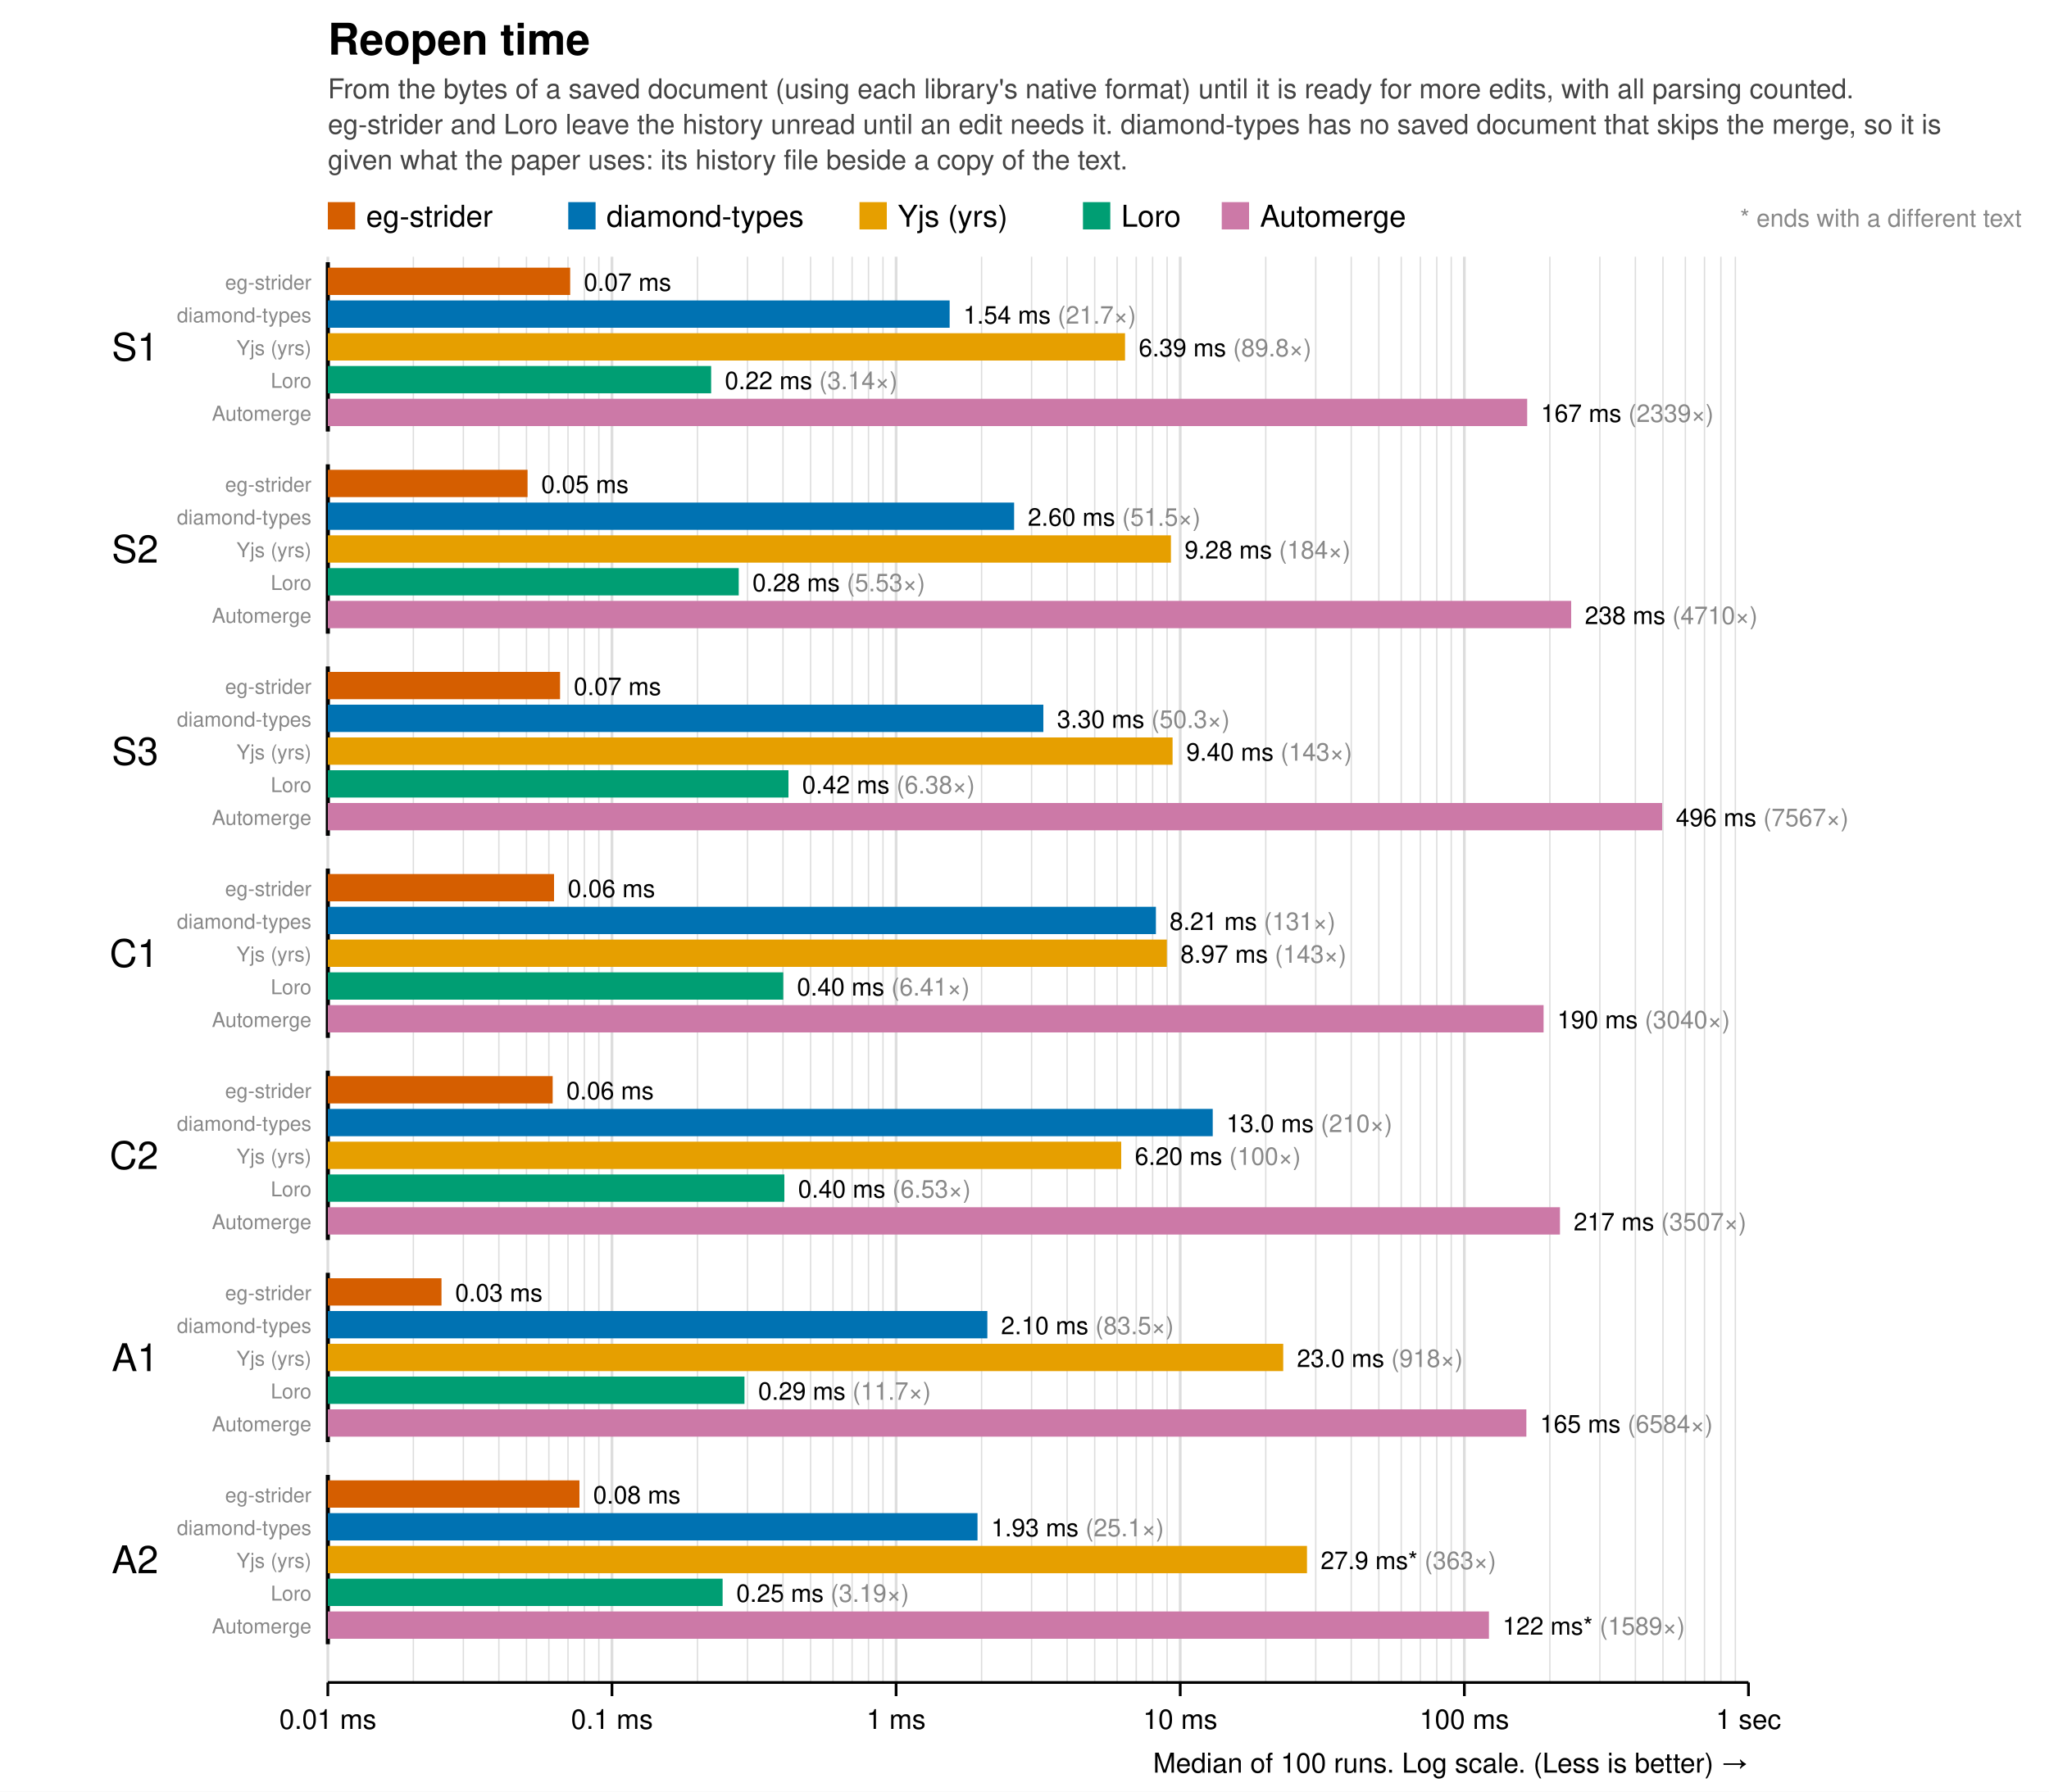
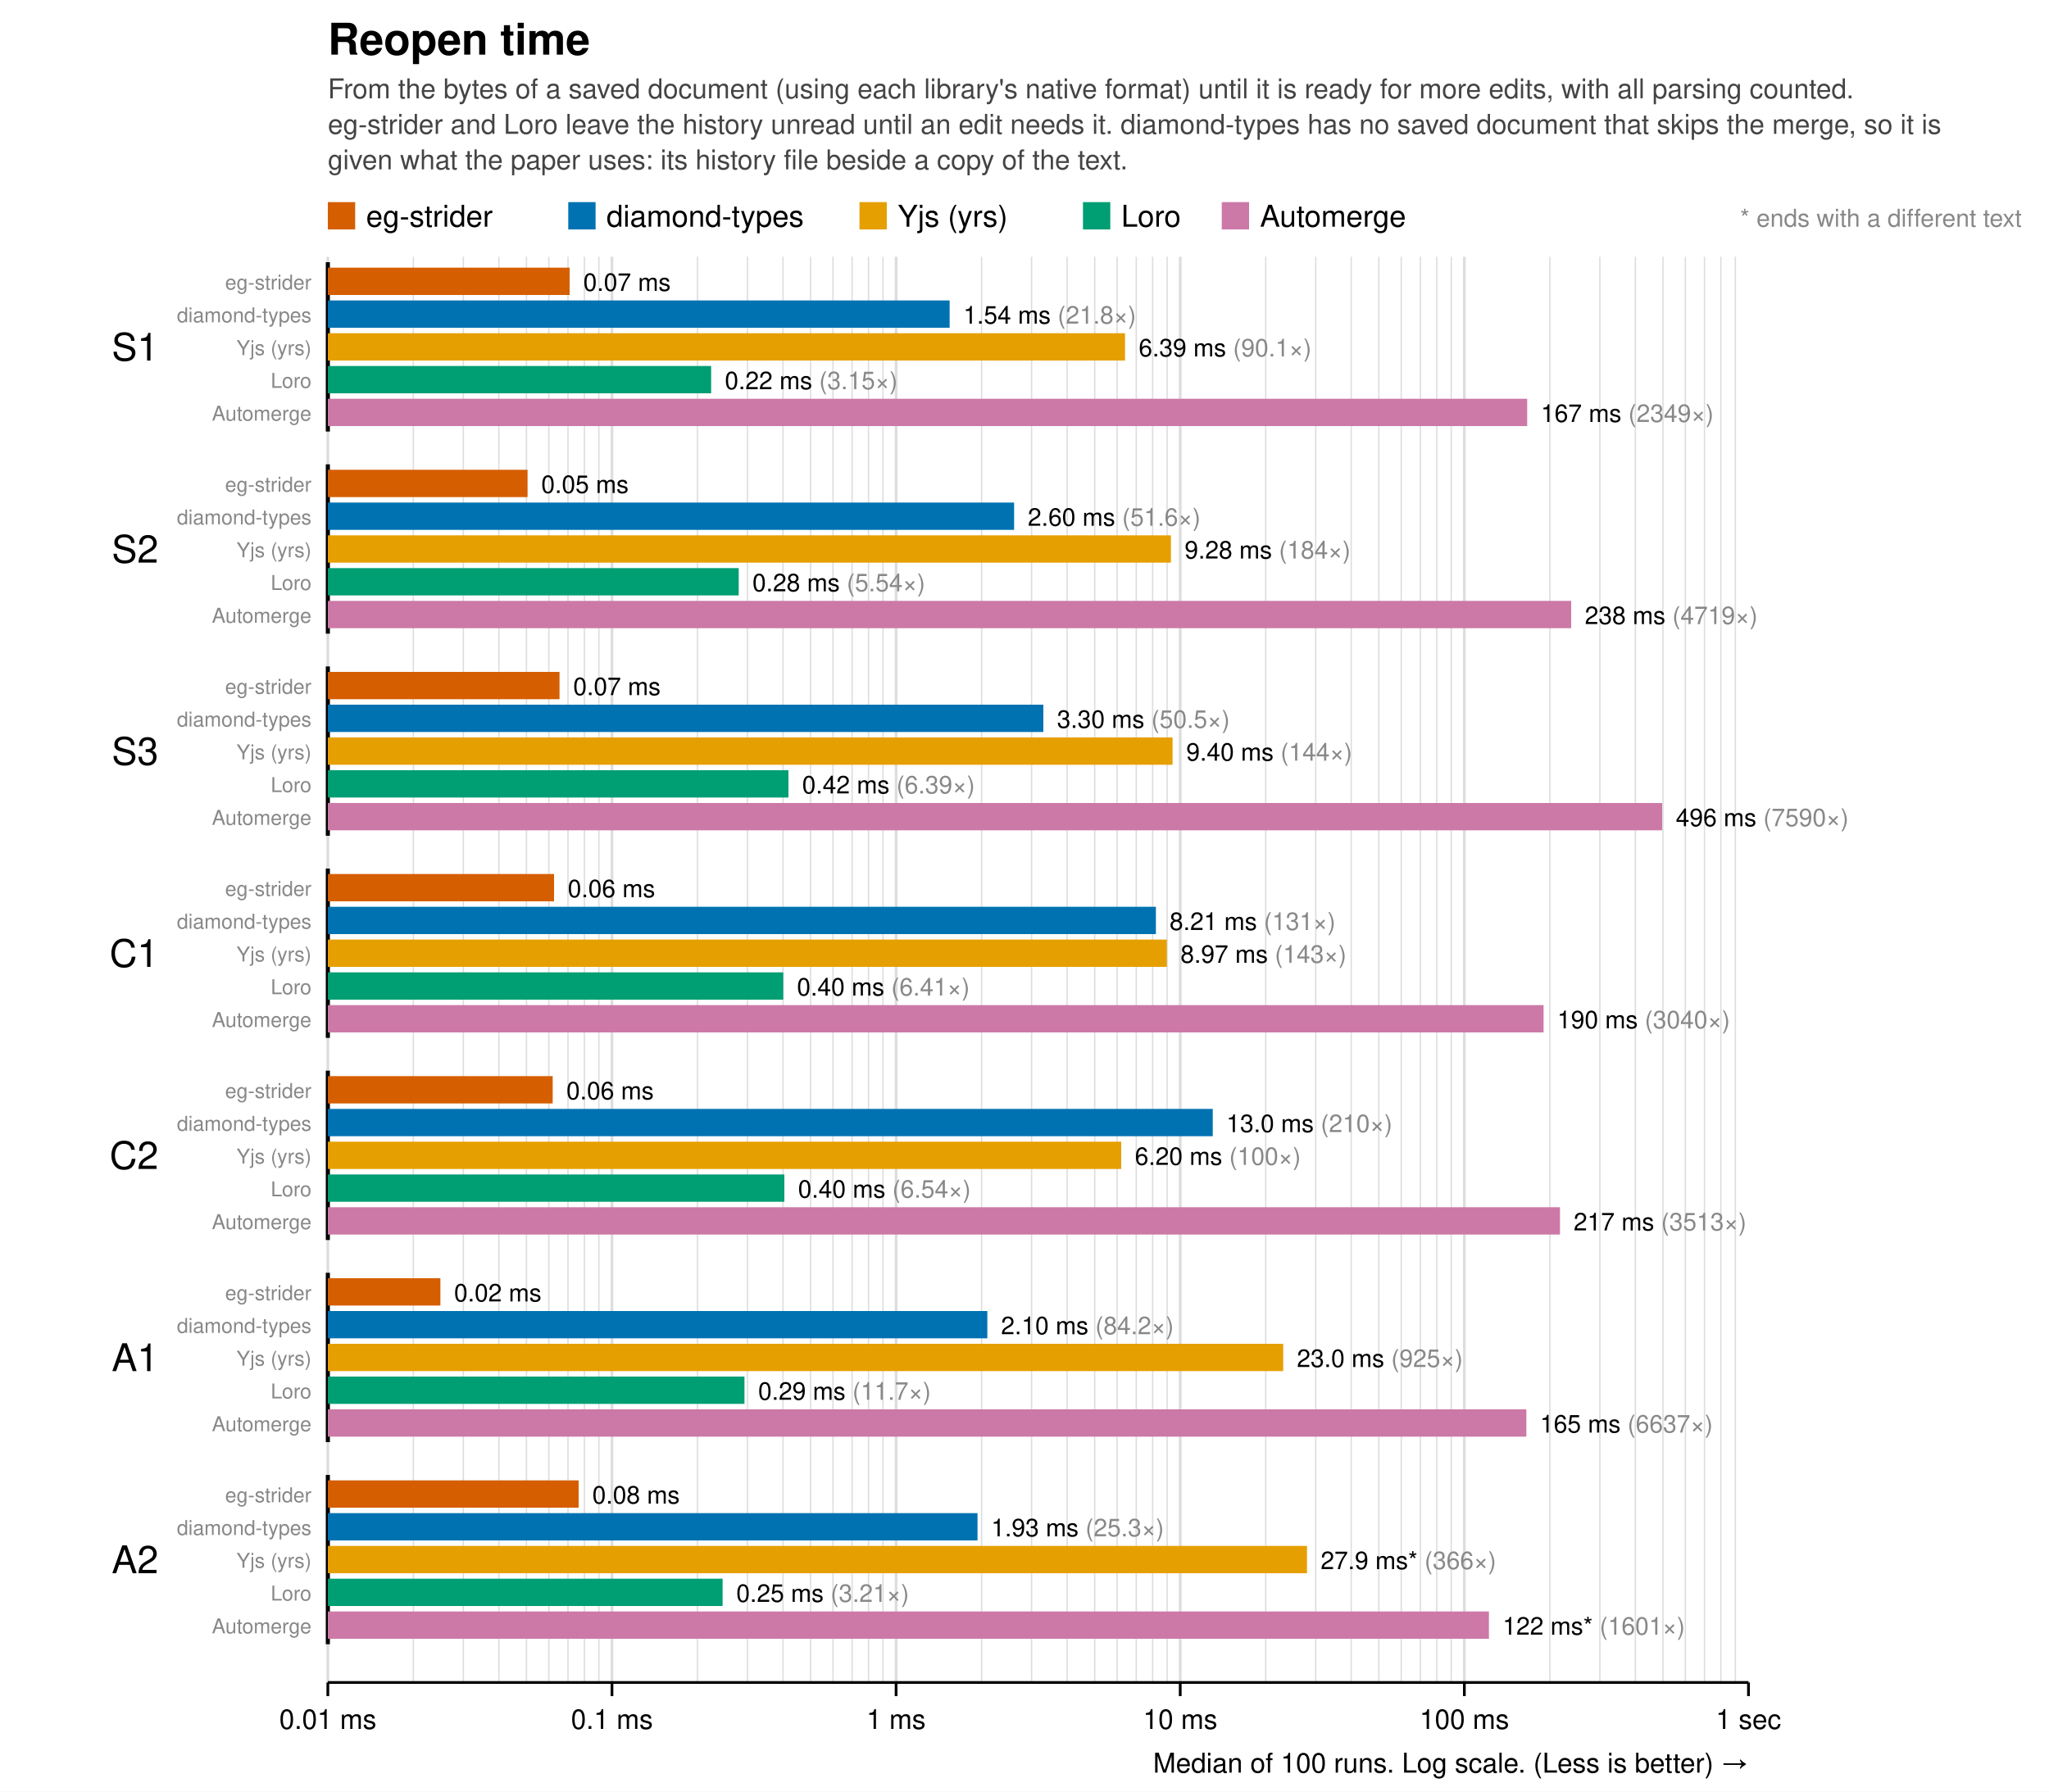
<svg xmlns="http://www.w3.org/2000/svg" viewBox="0 0 750 656" font-family="Helvetica, Arial, sans-serif">
  <rect width="750" height="656" fill="white" />
  <text x="120" y="20" font-size="16" font-weight="bold">Reopen time</text>
  <text x="120" y="36" font-size="10" fill="#444">From the bytes of a saved document (using each library's native format) until it is ready for more edits, with all parsing counted.</text>
  <text x="120" y="49" font-size="10" fill="#444">eg-strider and Loro leave the history unread until an edit needs it. diamond-types has no saved document that skips the merge, so it is</text>
  <text x="120" y="62" font-size="10" fill="#444">given what the paper uses: its history file beside a copy of the text.</text>
  <rect x="120" y="74" width="10" height="10" fill="#d55e00" />
  <text x="134" y="83" font-size="11">eg-strider</text>
  <rect x="208.0" y="74" width="10" height="10" fill="#0072b2" />
  <text x="222.0" y="83" font-size="11">diamond-types</text>
  <rect x="314.6" y="74" width="10" height="10" fill="#e69f00" />
  <text x="328.6" y="83" font-size="11">Yjs (yrs)</text>
  <rect x="396.4" y="74" width="10" height="10" fill="#009e73" />
  <text x="410.4" y="83" font-size="11">Loro</text>
  <rect x="447.2" y="74" width="10" height="10" fill="#cc79a7" />
  <text x="461.2" y="83" font-size="11">Automerge</text>
  <text x="740" y="83" font-size="9" fill="#888" text-anchor="end">* ends with a different text</text>
  <line x1="120.0" y1="94" x2="120.0" y2="616" stroke="#ddd" stroke-width="1" />
  <line x1="151.3" y1="94" x2="151.3" y2="616" stroke="#ddd" stroke-width="0.5" />
  <line x1="169.6" y1="94" x2="169.6" y2="616" stroke="#ddd" stroke-width="0.5" />
  <line x1="182.6" y1="94" x2="182.6" y2="616" stroke="#ddd" stroke-width="0.5" />
  <line x1="192.7" y1="94" x2="192.7" y2="616" stroke="#ddd" stroke-width="0.5" />
  <line x1="200.9" y1="94" x2="200.9" y2="616" stroke="#ddd" stroke-width="0.5" />
  <line x1="207.9" y1="94" x2="207.9" y2="616" stroke="#ddd" stroke-width="0.5" />
  <line x1="213.9" y1="94" x2="213.9" y2="616" stroke="#ddd" stroke-width="0.5" />
  <line x1="219.2" y1="94" x2="219.2" y2="616" stroke="#ddd" stroke-width="0.5" />
  <line x1="224.0" y1="94" x2="224.0" y2="616" stroke="#ddd" stroke-width="1" />
  <line x1="255.3" y1="94" x2="255.3" y2="616" stroke="#ddd" stroke-width="0.5" />
  <line x1="273.6" y1="94" x2="273.6" y2="616" stroke="#ddd" stroke-width="0.5" />
  <line x1="286.6" y1="94" x2="286.6" y2="616" stroke="#ddd" stroke-width="0.5" />
  <line x1="296.7" y1="94" x2="296.7" y2="616" stroke="#ddd" stroke-width="0.5" />
  <line x1="304.9" y1="94" x2="304.9" y2="616" stroke="#ddd" stroke-width="0.5" />
  <line x1="311.9" y1="94" x2="311.9" y2="616" stroke="#ddd" stroke-width="0.5" />
  <line x1="317.9" y1="94" x2="317.9" y2="616" stroke="#ddd" stroke-width="0.5" />
  <line x1="323.2" y1="94" x2="323.2" y2="616" stroke="#ddd" stroke-width="0.5" />
  <line x1="328.0" y1="94" x2="328.0" y2="616" stroke="#ddd" stroke-width="1" />
  <line x1="359.3" y1="94" x2="359.3" y2="616" stroke="#ddd" stroke-width="0.5" />
  <line x1="377.6" y1="94" x2="377.6" y2="616" stroke="#ddd" stroke-width="0.5" />
  <line x1="390.6" y1="94" x2="390.6" y2="616" stroke="#ddd" stroke-width="0.5" />
  <line x1="400.7" y1="94" x2="400.7" y2="616" stroke="#ddd" stroke-width="0.5" />
  <line x1="408.9" y1="94" x2="408.9" y2="616" stroke="#ddd" stroke-width="0.5" />
  <line x1="415.9" y1="94" x2="415.9" y2="616" stroke="#ddd" stroke-width="0.5" />
  <line x1="421.9" y1="94" x2="421.9" y2="616" stroke="#ddd" stroke-width="0.5" />
  <line x1="427.2" y1="94" x2="427.2" y2="616" stroke="#ddd" stroke-width="0.5" />
  <line x1="432.0" y1="94" x2="432.0" y2="616" stroke="#ddd" stroke-width="1" />
  <line x1="463.3" y1="94" x2="463.3" y2="616" stroke="#ddd" stroke-width="0.5" />
  <line x1="481.6" y1="94" x2="481.6" y2="616" stroke="#ddd" stroke-width="0.5" />
  <line x1="494.6" y1="94" x2="494.6" y2="616" stroke="#ddd" stroke-width="0.5" />
  <line x1="504.7" y1="94" x2="504.7" y2="616" stroke="#ddd" stroke-width="0.5" />
  <line x1="512.9" y1="94" x2="512.9" y2="616" stroke="#ddd" stroke-width="0.5" />
  <line x1="519.9" y1="94" x2="519.9" y2="616" stroke="#ddd" stroke-width="0.5" />
  <line x1="525.9" y1="94" x2="525.9" y2="616" stroke="#ddd" stroke-width="0.5" />
  <line x1="531.2" y1="94" x2="531.2" y2="616" stroke="#ddd" stroke-width="0.5" />
  <line x1="536.0" y1="94" x2="536.0" y2="616" stroke="#ddd" stroke-width="1" />
  <line x1="567.3" y1="94" x2="567.3" y2="616" stroke="#ddd" stroke-width="0.5" />
  <line x1="585.6" y1="94" x2="585.6" y2="616" stroke="#ddd" stroke-width="0.5" />
  <line x1="598.6" y1="94" x2="598.6" y2="616" stroke="#ddd" stroke-width="0.5" />
  <line x1="608.7" y1="94" x2="608.7" y2="616" stroke="#ddd" stroke-width="0.5" />
  <line x1="616.9" y1="94" x2="616.9" y2="616" stroke="#ddd" stroke-width="0.5" />
  <line x1="623.9" y1="94" x2="623.9" y2="616" stroke="#ddd" stroke-width="0.5" />
  <line x1="629.9" y1="94" x2="629.9" y2="616" stroke="#ddd" stroke-width="0.5" />
  <line x1="635.2" y1="94" x2="635.2" y2="616" stroke="#ddd" stroke-width="0.5" />
  <line x1="120.0" y1="616" x2="120.0" y2="621" stroke="black" />
  <text x="120.0" y="633" font-size="10" text-anchor="middle">0.01 ms</text>
  <line x1="224.0" y1="616" x2="224.0" y2="621" stroke="black" />
  <text x="224.0" y="633" font-size="10" text-anchor="middle">0.1 ms</text>
  <line x1="328.0" y1="616" x2="328.0" y2="621" stroke="black" />
  <text x="328.0" y="633" font-size="10" text-anchor="middle">1 ms</text>
  <line x1="432.0" y1="616" x2="432.0" y2="621" stroke="black" />
  <text x="432.0" y="633" font-size="10" text-anchor="middle">10 ms</text>
  <line x1="536.0" y1="616" x2="536.0" y2="621" stroke="black" />
  <text x="536.0" y="633" font-size="10" text-anchor="middle">100 ms</text>
  <line x1="640.0" y1="616" x2="640.0" y2="621" stroke="black" />
  <text x="640.0" y="633" font-size="10" text-anchor="middle">1 sec</text>
  <line x1="120" y1="616" x2="640" y2="616" stroke="black" />
  <text x="640" y="649" font-size="10" text-anchor="end">Median of 100 runs. Log scale. (Less is better) →</text>
  <text x="58" y="132.0" font-size="14" text-anchor="end">S1</text>
  <line x1="120" y1="96" x2="120" y2="158" stroke="black" stroke-width="1.5" />
  <text x="114" y="106" font-size="7.5" fill="#888" text-anchor="end">eg-strider</text>
-   <rect x="120" y="98" width="88.7" height="10" fill="#d55e00" />
-   <text x="213.7" y="106.5" font-size="9">0.07 ms</text>
+   <rect x="120" y="98" width="88.5" height="10" fill="#d55e00" />
+   <text x="213.5" y="106.5" font-size="9">0.07 ms</text>
  <text x="114" y="118" font-size="7.5" fill="#888" text-anchor="end">diamond-types</text>
  <rect x="120" y="110" width="227.6" height="10" fill="#0072b2" />
-   <text x="352.6" y="118.5" font-size="9">1.54 ms <tspan fill="#888">(21.7×)</tspan>
+   <text x="352.6" y="118.5" font-size="9">1.54 ms <tspan fill="#888">(21.8×)</tspan>
  </text>
  <text x="114" y="130" font-size="7.5" fill="#888" text-anchor="end">Yjs (yrs)</text>
  <rect x="120" y="122" width="291.8" height="10" fill="#e69f00" />
-   <text x="416.8" y="130.5" font-size="9">6.39 ms <tspan fill="#888">(89.8×)</tspan>
+   <text x="416.8" y="130.5" font-size="9">6.39 ms <tspan fill="#888">(90.1×)</tspan>
  </text>
  <text x="114" y="142" font-size="7.5" fill="#888" text-anchor="end">Loro</text>
  <rect x="120" y="134" width="140.3" height="10" fill="#009e73" />
-   <text x="265.3" y="142.5" font-size="9">0.22 ms <tspan fill="#888">(3.14×)</tspan>
+   <text x="265.3" y="142.5" font-size="9">0.22 ms <tspan fill="#888">(3.15×)</tspan>
  </text>
  <text x="114" y="154" font-size="7.5" fill="#888" text-anchor="end">Automerge</text>
  <rect x="120" y="146" width="439.0" height="10" fill="#cc79a7" />
-   <text x="564.0" y="154.5" font-size="9">167 ms <tspan fill="#888">(2339×)</tspan>
+   <text x="564.0" y="154.5" font-size="9">167 ms <tspan fill="#888">(2349×)</tspan>
  </text>
  <text x="58" y="206.0" font-size="14" text-anchor="end">S2</text>
  <line x1="120" y1="170" x2="120" y2="232" stroke="black" stroke-width="1.5" />
  <text x="114" y="180" font-size="7.5" fill="#888" text-anchor="end">eg-strider</text>
  <rect x="120" y="172" width="73.1" height="10" fill="#d55e00" />
  <text x="198.1" y="180.5" font-size="9">0.05 ms</text>
  <text x="114" y="192" font-size="7.5" fill="#888" text-anchor="end">diamond-types</text>
  <rect x="120" y="184" width="251.2" height="10" fill="#0072b2" />
-   <text x="376.2" y="192.5" font-size="9">2.60 ms <tspan fill="#888">(51.5×)</tspan>
+   <text x="376.2" y="192.5" font-size="9">2.60 ms <tspan fill="#888">(51.6×)</tspan>
  </text>
  <text x="114" y="204" font-size="7.5" fill="#888" text-anchor="end">Yjs (yrs)</text>
  <rect x="120" y="196" width="308.6" height="10" fill="#e69f00" />
  <text x="433.6" y="204.5" font-size="9">9.28 ms <tspan fill="#888">(184×)</tspan>
  </text>
  <text x="114" y="216" font-size="7.5" fill="#888" text-anchor="end">Loro</text>
  <rect x="120" y="208" width="150.4" height="10" fill="#009e73" />
-   <text x="275.4" y="216.5" font-size="9">0.28 ms <tspan fill="#888">(5.53×)</tspan>
+   <text x="275.4" y="216.5" font-size="9">0.28 ms <tspan fill="#888">(5.54×)</tspan>
  </text>
  <text x="114" y="228" font-size="7.5" fill="#888" text-anchor="end">Automerge</text>
  <rect x="120" y="220" width="455.1" height="10" fill="#cc79a7" />
-   <text x="580.1" y="228.5" font-size="9">238 ms <tspan fill="#888">(4710×)</tspan>
+   <text x="580.1" y="228.5" font-size="9">238 ms <tspan fill="#888">(4719×)</tspan>
  </text>
  <text x="58" y="280.0" font-size="14" text-anchor="end">S3</text>
  <line x1="120" y1="244" x2="120" y2="306" stroke="black" stroke-width="1.5" />
  <text x="114" y="254" font-size="7.5" fill="#888" text-anchor="end">eg-strider</text>
-   <rect x="120" y="246" width="85.0" height="10" fill="#d55e00" />
-   <text x="210.0" y="254.5" font-size="9">0.07 ms</text>
+   <rect x="120" y="246" width="84.8" height="10" fill="#d55e00" />
+   <text x="209.8" y="254.5" font-size="9">0.07 ms</text>
  <text x="114" y="266" font-size="7.5" fill="#888" text-anchor="end">diamond-types</text>
  <rect x="120" y="258" width="261.9" height="10" fill="#0072b2" />
-   <text x="386.9" y="266.5" font-size="9">3.30 ms <tspan fill="#888">(50.3×)</tspan>
+   <text x="386.9" y="266.5" font-size="9">3.30 ms <tspan fill="#888">(50.5×)</tspan>
  </text>
  <text x="114" y="278" font-size="7.5" fill="#888" text-anchor="end">Yjs (yrs)</text>
  <rect x="120" y="270" width="309.2" height="10" fill="#e69f00" />
-   <text x="434.2" y="278.5" font-size="9">9.40 ms <tspan fill="#888">(143×)</tspan>
+   <text x="434.2" y="278.5" font-size="9">9.40 ms <tspan fill="#888">(144×)</tspan>
  </text>
  <text x="114" y="290" font-size="7.5" fill="#888" text-anchor="end">Loro</text>
  <rect x="120" y="282" width="168.6" height="10" fill="#009e73" />
-   <text x="293.6" y="290.5" font-size="9">0.42 ms <tspan fill="#888">(6.38×)</tspan>
+   <text x="293.6" y="290.5" font-size="9">0.42 ms <tspan fill="#888">(6.39×)</tspan>
  </text>
  <text x="114" y="302" font-size="7.5" fill="#888" text-anchor="end">Automerge</text>
  <rect x="120" y="294" width="488.4" height="10" fill="#cc79a7" />
-   <text x="613.4" y="302.5" font-size="9">496 ms <tspan fill="#888">(7567×)</tspan>
+   <text x="613.4" y="302.5" font-size="9">496 ms <tspan fill="#888">(7590×)</tspan>
  </text>
  <text x="58" y="354.0" font-size="14" text-anchor="end">C1</text>
  <line x1="120" y1="318" x2="120" y2="380" stroke="black" stroke-width="1.5" />
  <text x="114" y="328" font-size="7.5" fill="#888" text-anchor="end">eg-strider</text>
  <rect x="120" y="320" width="82.8" height="10" fill="#d55e00" />
  <text x="207.8" y="328.5" font-size="9">0.06 ms</text>
  <text x="114" y="340" font-size="7.5" fill="#888" text-anchor="end">diamond-types</text>
  <rect x="120" y="332" width="303.1" height="10" fill="#0072b2" />
  <text x="428.1" y="340.5" font-size="9">8.21 ms <tspan fill="#888">(131×)</tspan>
  </text>
  <text x="114" y="352" font-size="7.5" fill="#888" text-anchor="end">Yjs (yrs)</text>
  <rect x="120" y="344" width="307.1" height="10" fill="#e69f00" />
  <text x="432.1" y="352.5" font-size="9">8.97 ms <tspan fill="#888">(143×)</tspan>
  </text>
  <text x="114" y="364" font-size="7.5" fill="#888" text-anchor="end">Loro</text>
  <rect x="120" y="356" width="166.7" height="10" fill="#009e73" />
  <text x="291.7" y="364.5" font-size="9">0.40 ms <tspan fill="#888">(6.41×)</tspan>
  </text>
  <text x="114" y="376" font-size="7.5" fill="#888" text-anchor="end">Automerge</text>
  <rect x="120" y="368" width="445.0" height="10" fill="#cc79a7" />
  <text x="570.0" y="376.5" font-size="9">190 ms <tspan fill="#888">(3040×)</tspan>
  </text>
  <text x="58" y="428.0" font-size="14" text-anchor="end">C2</text>
  <line x1="120" y1="392" x2="120" y2="454" stroke="black" stroke-width="1.5" />
  <text x="114" y="402" font-size="7.5" fill="#888" text-anchor="end">eg-strider</text>
  <rect x="120" y="394" width="82.3" height="10" fill="#d55e00" />
  <text x="207.3" y="402.5" font-size="9">0.06 ms</text>
  <text x="114" y="414" font-size="7.5" fill="#888" text-anchor="end">diamond-types</text>
  <rect x="120" y="406" width="323.9" height="10" fill="#0072b2" />
  <text x="448.9" y="414.5" font-size="9">13.0 ms <tspan fill="#888">(210×)</tspan>
  </text>
  <text x="114" y="426" font-size="7.5" fill="#888" text-anchor="end">Yjs (yrs)</text>
  <rect x="120" y="418" width="290.4" height="10" fill="#e69f00" />
  <text x="415.4" y="426.5" font-size="9">6.20 ms <tspan fill="#888">(100×)</tspan>
  </text>
  <text x="114" y="438" font-size="7.5" fill="#888" text-anchor="end">Loro</text>
  <rect x="120" y="430" width="167.1" height="10" fill="#009e73" />
-   <text x="292.1" y="438.5" font-size="9">0.40 ms <tspan fill="#888">(6.53×)</tspan>
+   <text x="292.1" y="438.5" font-size="9">0.40 ms <tspan fill="#888">(6.54×)</tspan>
  </text>
  <text x="114" y="450" font-size="7.5" fill="#888" text-anchor="end">Automerge</text>
  <rect x="120" y="442" width="451.0" height="10" fill="#cc79a7" />
-   <text x="576.0" y="450.5" font-size="9">217 ms <tspan fill="#888">(3507×)</tspan>
+   <text x="576.0" y="450.5" font-size="9">217 ms <tspan fill="#888">(3513×)</tspan>
  </text>
  <text x="58" y="502.0" font-size="14" text-anchor="end">A1</text>
  <line x1="120" y1="466" x2="120" y2="528" stroke="black" stroke-width="1.5" />
  <text x="114" y="476" font-size="7.5" fill="#888" text-anchor="end">eg-strider</text>
-   <rect x="120" y="468" width="41.6" height="10" fill="#d55e00" />
-   <text x="166.6" y="476.5" font-size="9">0.03 ms</text>
+   <rect x="120" y="468" width="41.2" height="10" fill="#d55e00" />
+   <text x="166.2" y="476.5" font-size="9">0.02 ms</text>
  <text x="114" y="488" font-size="7.5" fill="#888" text-anchor="end">diamond-types</text>
  <rect x="120" y="480" width="241.4" height="10" fill="#0072b2" />
-   <text x="366.4" y="488.5" font-size="9">2.10 ms <tspan fill="#888">(83.5×)</tspan>
+   <text x="366.4" y="488.5" font-size="9">2.10 ms <tspan fill="#888">(84.2×)</tspan>
  </text>
  <text x="114" y="500" font-size="7.5" fill="#888" text-anchor="end">Yjs (yrs)</text>
  <rect x="120" y="492" width="349.7" height="10" fill="#e69f00" />
-   <text x="474.7" y="500.5" font-size="9">23.0 ms <tspan fill="#888">(918×)</tspan>
+   <text x="474.7" y="500.5" font-size="9">23.0 ms <tspan fill="#888">(925×)</tspan>
  </text>
  <text x="114" y="512" font-size="7.5" fill="#888" text-anchor="end">Loro</text>
  <rect x="120" y="504" width="152.5" height="10" fill="#009e73" />
  <text x="277.5" y="512.5" font-size="9">0.29 ms <tspan fill="#888">(11.7×)</tspan>
  </text>
  <text x="114" y="524" font-size="7.5" fill="#888" text-anchor="end">Automerge</text>
  <rect x="120" y="516" width="438.7" height="10" fill="#cc79a7" />
-   <text x="563.7" y="524.5" font-size="9">165 ms <tspan fill="#888">(6584×)</tspan>
+   <text x="563.7" y="524.5" font-size="9">165 ms <tspan fill="#888">(6637×)</tspan>
  </text>
  <text x="58" y="576.0" font-size="14" text-anchor="end">A2</text>
  <line x1="120" y1="540" x2="120" y2="602" stroke="black" stroke-width="1.5" />
  <text x="114" y="550" font-size="7.5" fill="#888" text-anchor="end">eg-strider</text>
-   <rect x="120" y="542" width="92.1" height="10" fill="#d55e00" />
-   <text x="217.1" y="550.5" font-size="9">0.08 ms</text>
+   <rect x="120" y="542" width="91.8" height="10" fill="#d55e00" />
+   <text x="216.8" y="550.5" font-size="9">0.08 ms</text>
  <text x="114" y="562" font-size="7.5" fill="#888" text-anchor="end">diamond-types</text>
  <rect x="120" y="554" width="237.8" height="10" fill="#0072b2" />
-   <text x="362.8" y="562.5" font-size="9">1.93 ms <tspan fill="#888">(25.1×)</tspan>
+   <text x="362.8" y="562.5" font-size="9">1.93 ms <tspan fill="#888">(25.3×)</tspan>
  </text>
  <text x="114" y="574" font-size="7.5" fill="#888" text-anchor="end">Yjs (yrs)</text>
  <rect x="120" y="566" width="358.4" height="10" fill="#e69f00" />
-   <text x="483.4" y="574.5" font-size="9">27.9 ms* <tspan fill="#888">(363×)</tspan>
+   <text x="483.4" y="574.5" font-size="9">27.9 ms* <tspan fill="#888">(366×)</tspan>
  </text>
  <text x="114" y="586" font-size="7.5" fill="#888" text-anchor="end">Loro</text>
  <rect x="120" y="578" width="144.5" height="10" fill="#009e73" />
-   <text x="269.5" y="586.5" font-size="9">0.25 ms <tspan fill="#888">(3.19×)</tspan>
+   <text x="269.5" y="586.5" font-size="9">0.25 ms <tspan fill="#888">(3.21×)</tspan>
  </text>
  <text x="114" y="598" font-size="7.5" fill="#888" text-anchor="end">Automerge</text>
  <rect x="120" y="590" width="425.0" height="10" fill="#cc79a7" />
-   <text x="550.0" y="598.5" font-size="9">122 ms* <tspan fill="#888">(1589×)</tspan>
+   <text x="550.0" y="598.5" font-size="9">122 ms* <tspan fill="#888">(1601×)</tspan>
  </text>
</svg>
